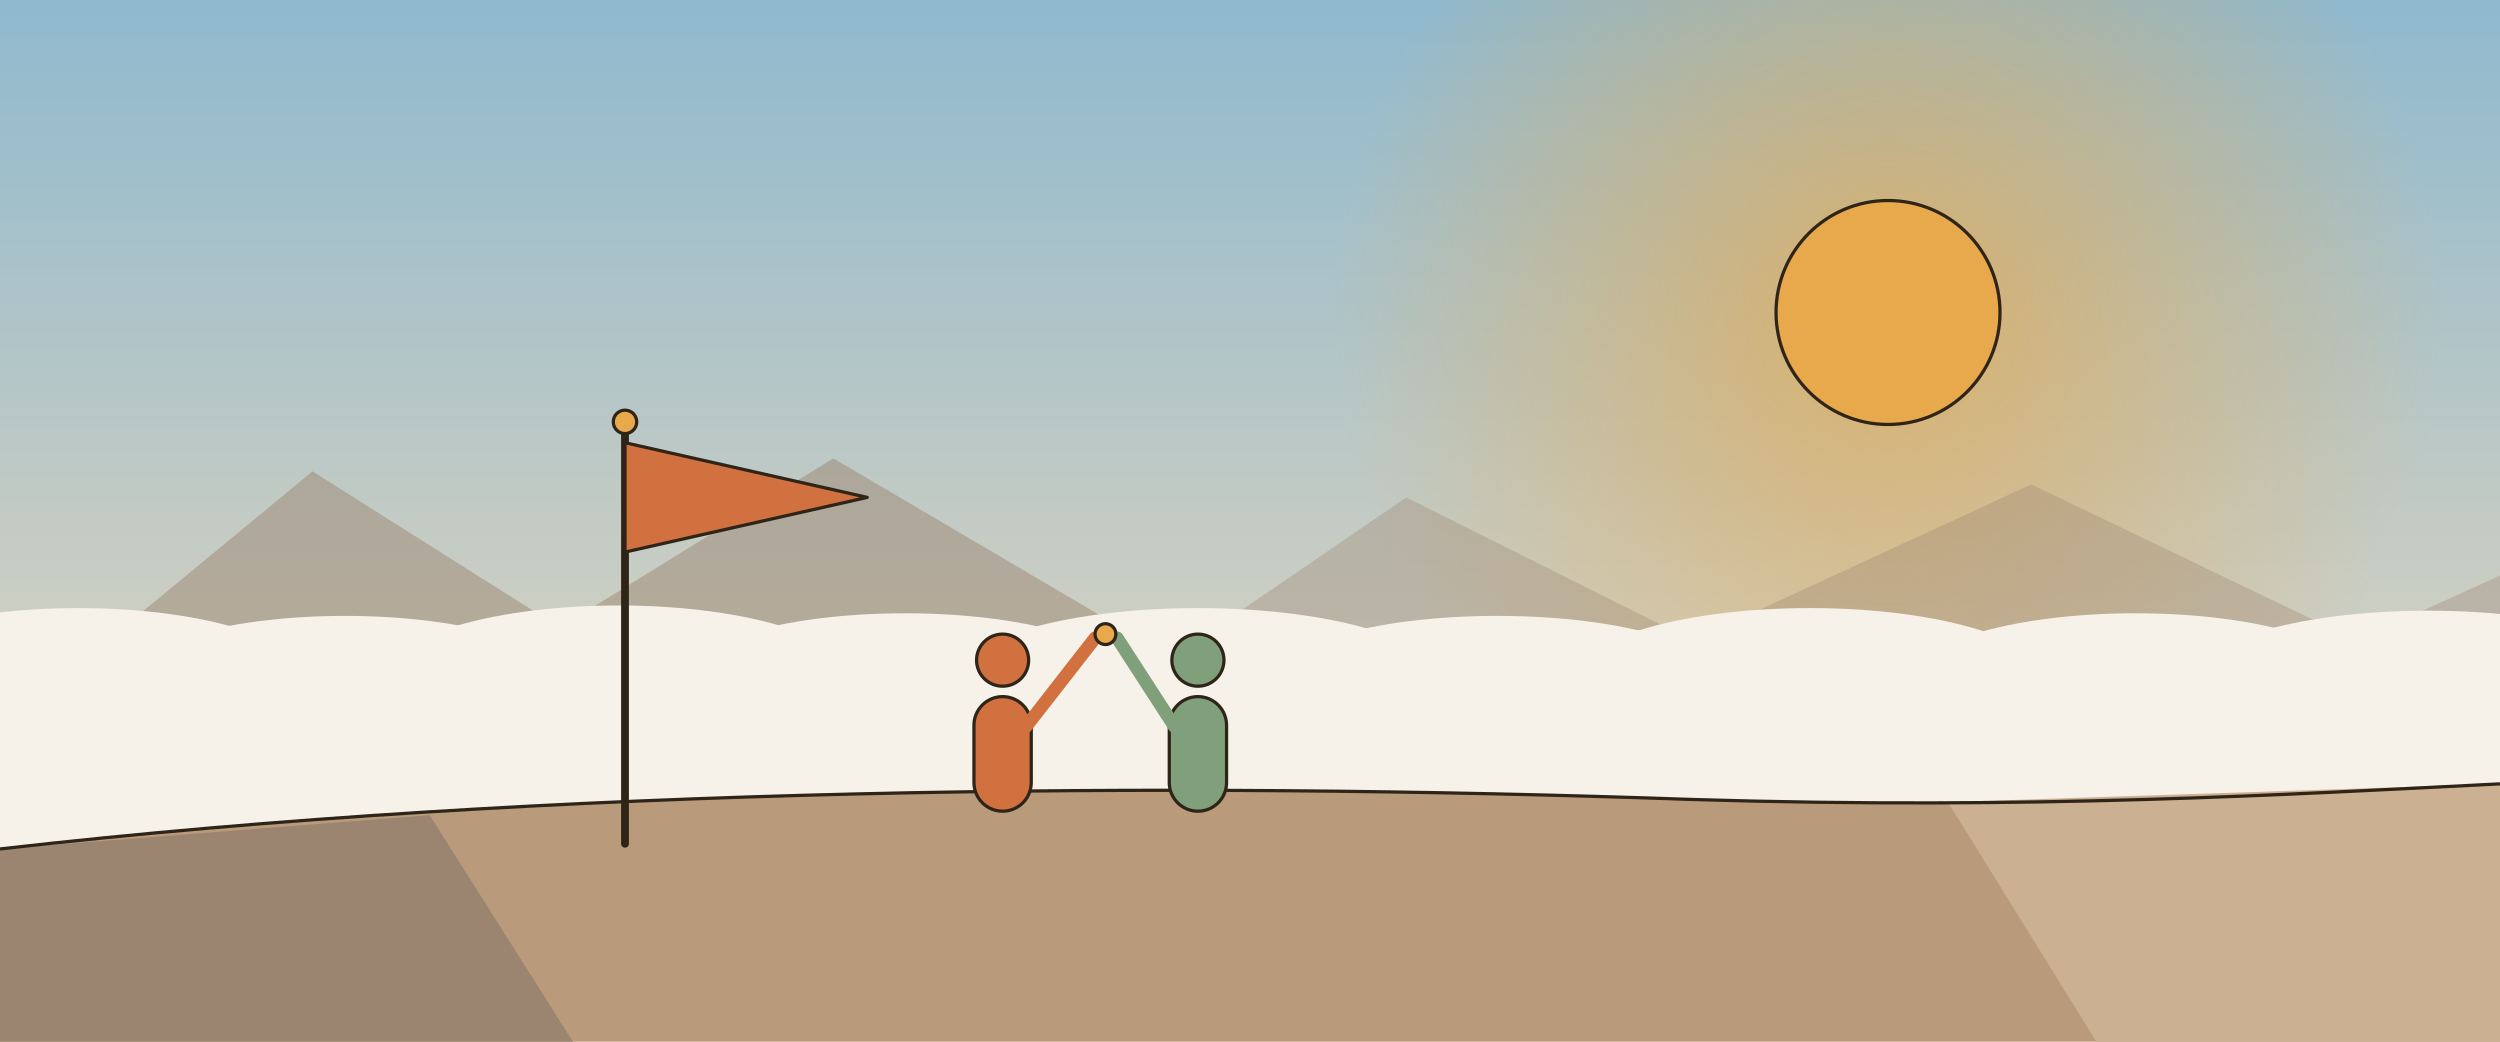
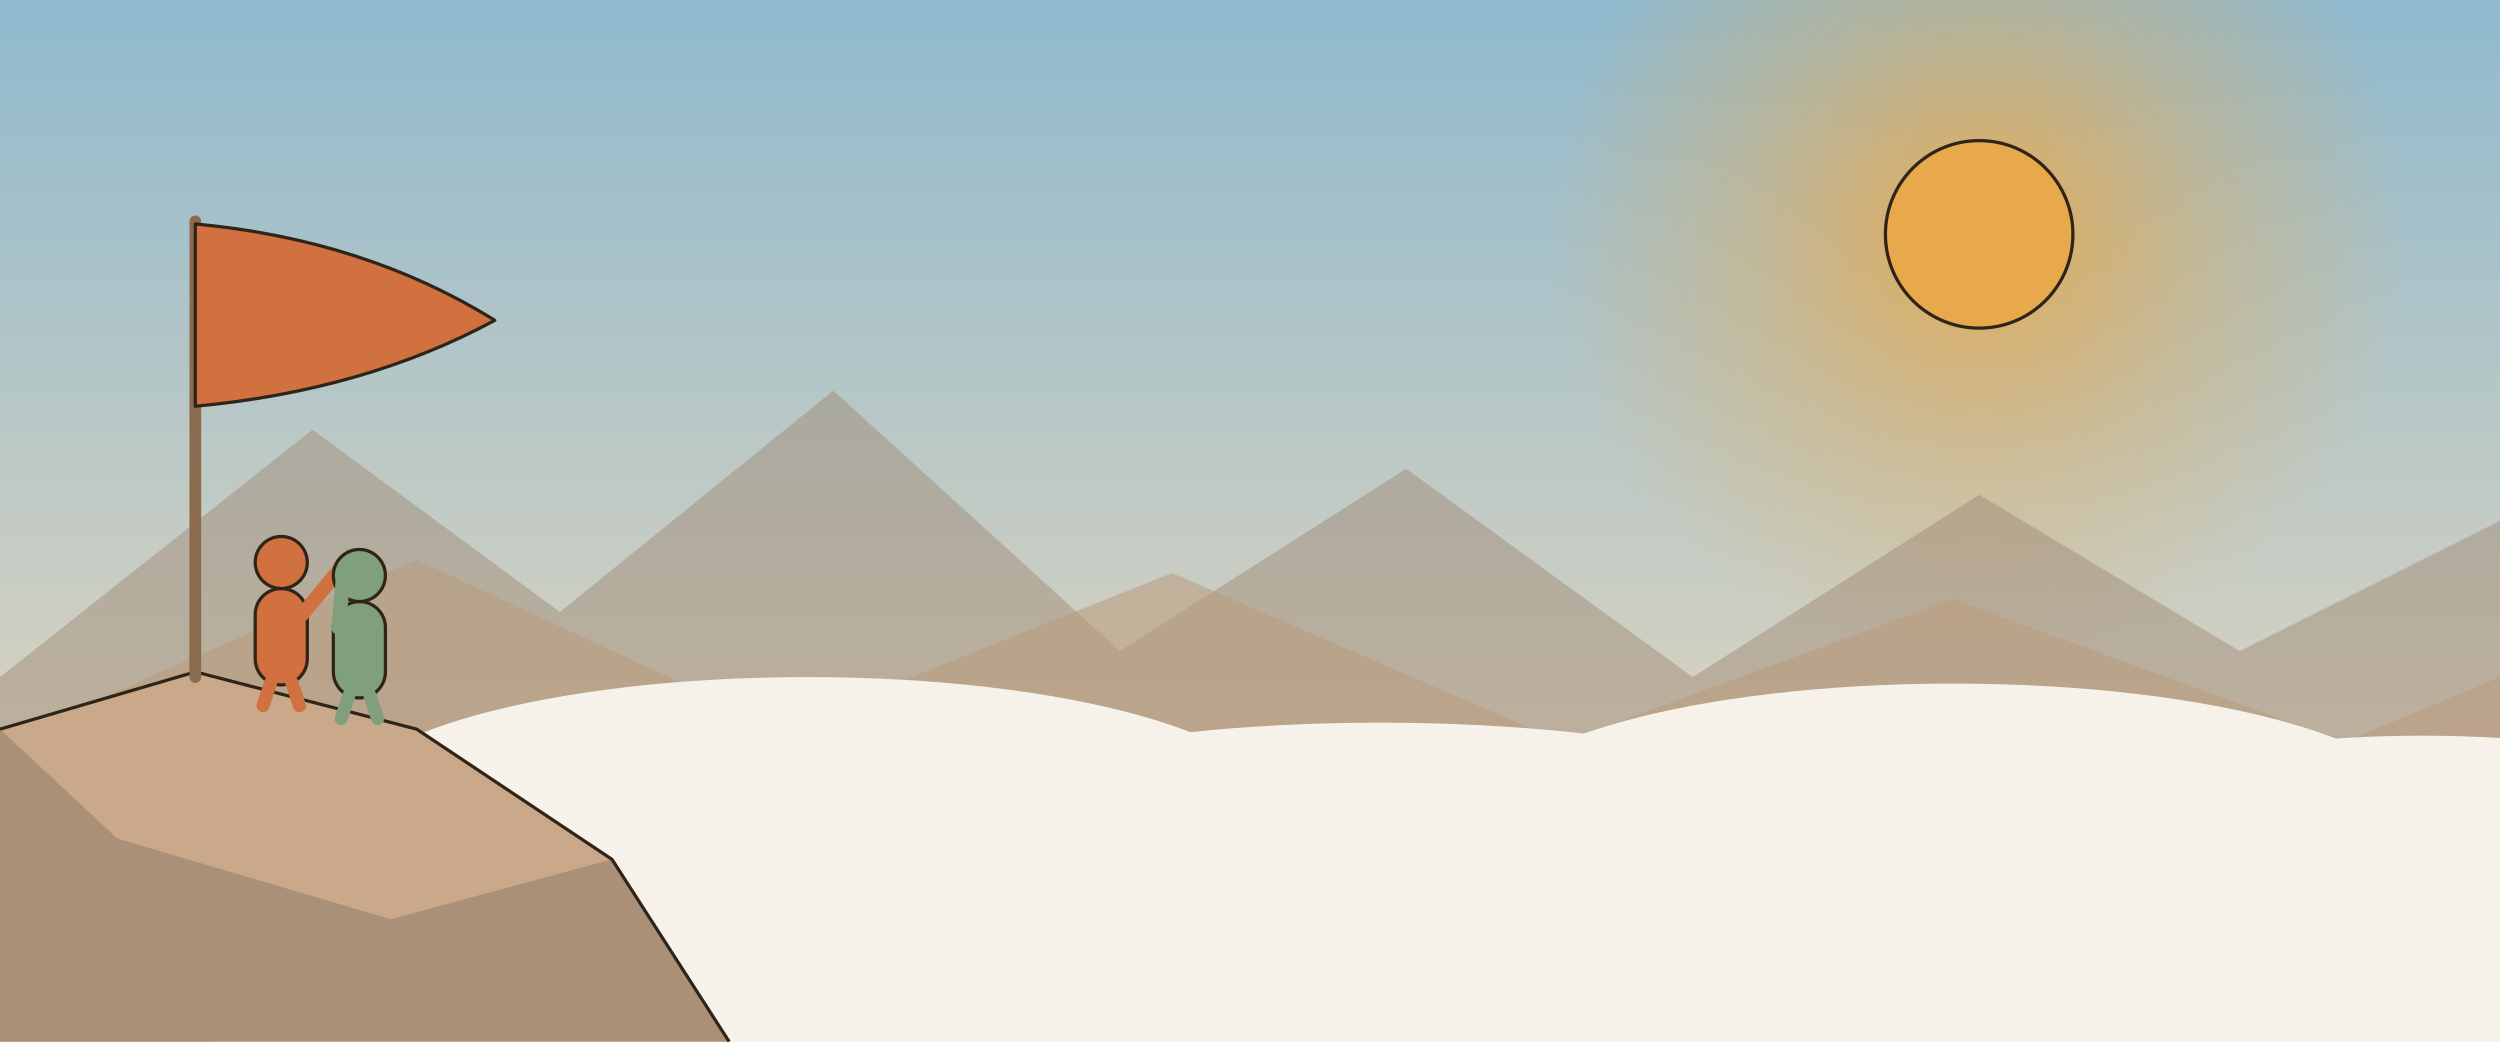
<svg xmlns="http://www.w3.org/2000/svg" viewBox="0 0 1920 800">
  <defs>
    <linearGradient id="sky" x1="0" y1="0" x2="0" y2="1">
      <stop offset="0" stop-color="#8FB9CE" />
      <stop offset="1" stop-color="#F6DDBB" />
    </linearGradient>
-     <radialGradient id="glow" cx="0.5" cy="0.5" r="0.5">
-       <stop offset="0" stop-color="#E8A94C" stop-opacity="0.75" />
+     <radialGradient id="sun" cx="0.5" cy="0.5" r="0.5">
+       <stop offset="0" stop-color="#E8A94C" stop-opacity="0.9" />
+       <stop offset="0.55" stop-color="#E8A94C" stop-opacity="0.35" />
      <stop offset="1" stop-color="#E8A94C" stop-opacity="0" />
    </radialGradient>
  </defs>
-   <rect x="0" y="0" width="1920" height="800" fill="url(#sky)" />
-   <circle cx="1450" cy="240" r="430" fill="url(#glow)" />
-   <circle cx="1450" cy="240" r="86" fill="#E8A94C" stroke="#2E2418" stroke-width="2.5" />
-   <polygon points="0,560 240,362 430,482 640,352 900,505 900,560" fill="#9B8571" opacity="0.5" />
-   <polygon points="820,560 1080,382 1300,492 1560,372 1810,492 1920,442 1920,560" fill="#9B8571" opacity="0.35" />
-   <rect x="0" y="525" width="1920" height="135" fill="#F6F2E9" />
+   <rect width="1920" height="800" fill="url(#sky)" />
+   <circle cx="1520" cy="180" r="330" fill="url(#sun)" />
+   <circle cx="1520" cy="180" r="72" fill="#E8A94C" stroke="#2E2418" stroke-width="2.5" />
+   <path d="M0 520 L240 330 L430 470 L640 300 L860 500 L1080 360 L1300 520 L1520 380 L1720 500 L1920 400 L1920 570 L0 570 Z" fill="#9B8571" opacity="0.45" />
+   <path d="M0 570 L320 430 L600 560 L900 440 L1200 570 L1500 460 L1800 570 L1920 520 L1920 630 L0 630 Z" fill="#B99B7B" opacity="0.55" />
  <g fill="#F6F2E9">
-     <ellipse cx="60" cy="525" rx="180" ry="58" />
-     <ellipse cx="265" cy="525" rx="170" ry="52" />
-     <ellipse cx="475" cy="525" rx="185" ry="60" />
-     <ellipse cx="695" cy="525" rx="175" ry="54" />
-     <ellipse cx="920" cy="525" rx="190" ry="58" />
-     <ellipse cx="1150" cy="525" rx="175" ry="52" />
-     <ellipse cx="1390" cy="525" rx="185" ry="58" />
-     <ellipse cx="1640" cy="525" rx="175" ry="54" />
-     <ellipse cx="1865" cy="525" rx="185" ry="56" />
-     <ellipse cx="150" cy="648" rx="185" ry="48" />
-     <ellipse cx="380" cy="648" rx="175" ry="44" />
-     <ellipse cx="620" cy="648" rx="185" ry="48" />
-     <ellipse cx="870" cy="648" rx="180" ry="44" />
-     <ellipse cx="1120" cy="648" rx="185" ry="48" />
-     <ellipse cx="1370" cy="648" rx="175" ry="44" />
-     <ellipse cx="1610" cy="648" rx="185" ry="48" />
-     <ellipse cx="1840" cy="648" rx="180" ry="44" />
+     <ellipse cx="200" cy="650" rx="330" ry="90" />
+     <ellipse cx="620" cy="620" rx="360" ry="100" />
+     <ellipse cx="1060" cy="650" rx="380" ry="95" />
+     <ellipse cx="1500" cy="625" rx="360" ry="100" />
+     <ellipse cx="1860" cy="655" rx="300" ry="90" />
+     <ellipse cx="420" cy="730" rx="380" ry="95" />
+     <ellipse cx="900" cy="745" rx="420" ry="100" />
+     <ellipse cx="1380" cy="735" rx="400" ry="95" />
+     <ellipse cx="1780" cy="755" rx="360" ry="90" />
  </g>
-   <path d="M0,800 L0,652 C420,604 900,600 1300,614 C1560,622 1760,610 1920,602 L1920,800 Z" fill="#B99B7B" />
-   <polygon points="0,800 0,652 330,626 440,800" fill="#9B8571" />
-   <polygon points="1920,602 1920,800 1610,800 1496,616" fill="#CBB091" />
-   <path d="M0,652 C420,604 900,600 1300,614 C1560,622 1760,610 1920,602" fill="none" stroke="#2E2418" stroke-width="2.5" />
-   <line x1="480" y1="648" x2="480" y2="332" stroke="#2E2418" stroke-width="6" stroke-linecap="round" />
-   <circle cx="480" cy="324" r="9" fill="#E8A94C" stroke="#2E2418" stroke-width="2.5" />
-   <polygon points="480,340 666,382 480,424" fill="#D0713F" stroke="#2E2418" stroke-width="2.5" stroke-linejoin="round" />
-   <rect x="748" y="535" width="44" height="88" rx="22" fill="#D0713F" stroke="#2E2418" stroke-width="2.5" />
-   <circle cx="770" cy="507" r="20" fill="#D0713F" stroke="#2E2418" stroke-width="2.5" />
-   <line x1="788" y1="558" x2="841" y2="490" stroke="#D0713F" stroke-width="10" stroke-linecap="round" />
-   <rect x="898" y="535" width="44" height="88" rx="22" fill="#7FA07A" stroke="#2E2418" stroke-width="2.5" />
-   <circle cx="920" cy="507" r="20" fill="#7FA07A" stroke="#2E2418" stroke-width="2.5" />
-   <line x1="902" y1="558" x2="858" y2="490" stroke="#7FA07A" stroke-width="10" stroke-linecap="round" />
-   <circle cx="849" cy="487" r="8" fill="#E8A94C" stroke="#2E2418" stroke-width="2.5" />
+   <g stroke-linejoin="round">
+     <path d="M0 800 L0 560 L150 516 L320 560 L470 660 L560 800 Z" fill="#B99B7B" />
+     <path d="M0 560 L150 516 L320 560 L470 660 L300 706 L90 644 Z" fill="#C9A98A" />
+     <path d="M90 644 L300 706 L470 660 L560 800 L0 800 L0 560 Z" fill="#9B8571" opacity="0.5" />
+     <path d="M0 560 L150 516 L320 560 L470 660 L560 800" fill="none" stroke="#2E2418" stroke-width="2.5" />
+   </g>
+   <line x1="150" y1="520" x2="150" y2="170" stroke="#8A6B4E" stroke-width="9" stroke-linecap="round" />
+   <path d="M150 172 Q 280 184 380 246 Q 280 300 150 312 Z" fill="#D0713F" stroke="#2E2418" stroke-width="2.5" stroke-linejoin="round" />
+   <g stroke-linecap="round">
+     <rect x="196" y="452" width="40" height="74" rx="20" fill="#D0713F" stroke="#2E2418" stroke-width="2.5" />
+     <circle cx="216" cy="432" r="20" fill="#D0713F" stroke="#2E2418" stroke-width="2.5" />
+     <line x1="208" y1="524" x2="202" y2="542" stroke="#D0713F" stroke-width="10" />
+     <line x1="224" y1="524" x2="230" y2="542" stroke="#D0713F" stroke-width="10" />
+     <line x1="232" y1="472" x2="262" y2="436" stroke="#D0713F" stroke-width="11" />
+     <rect x="256" y="462" width="40" height="74" rx="20" fill="#7FA07A" stroke="#2E2418" stroke-width="2.5" />
+     <circle cx="276" cy="442" r="20" fill="#7FA07A" stroke="#2E2418" stroke-width="2.5" />
+     <line x1="268" y1="534" x2="262" y2="552" stroke="#7FA07A" stroke-width="10" />
+     <line x1="284" y1="534" x2="290" y2="552" stroke="#7FA07A" stroke-width="10" />
+     <line x1="260" y1="482" x2="264" y2="438" stroke="#7FA07A" stroke-width="11" />
+   </g>
</svg>
